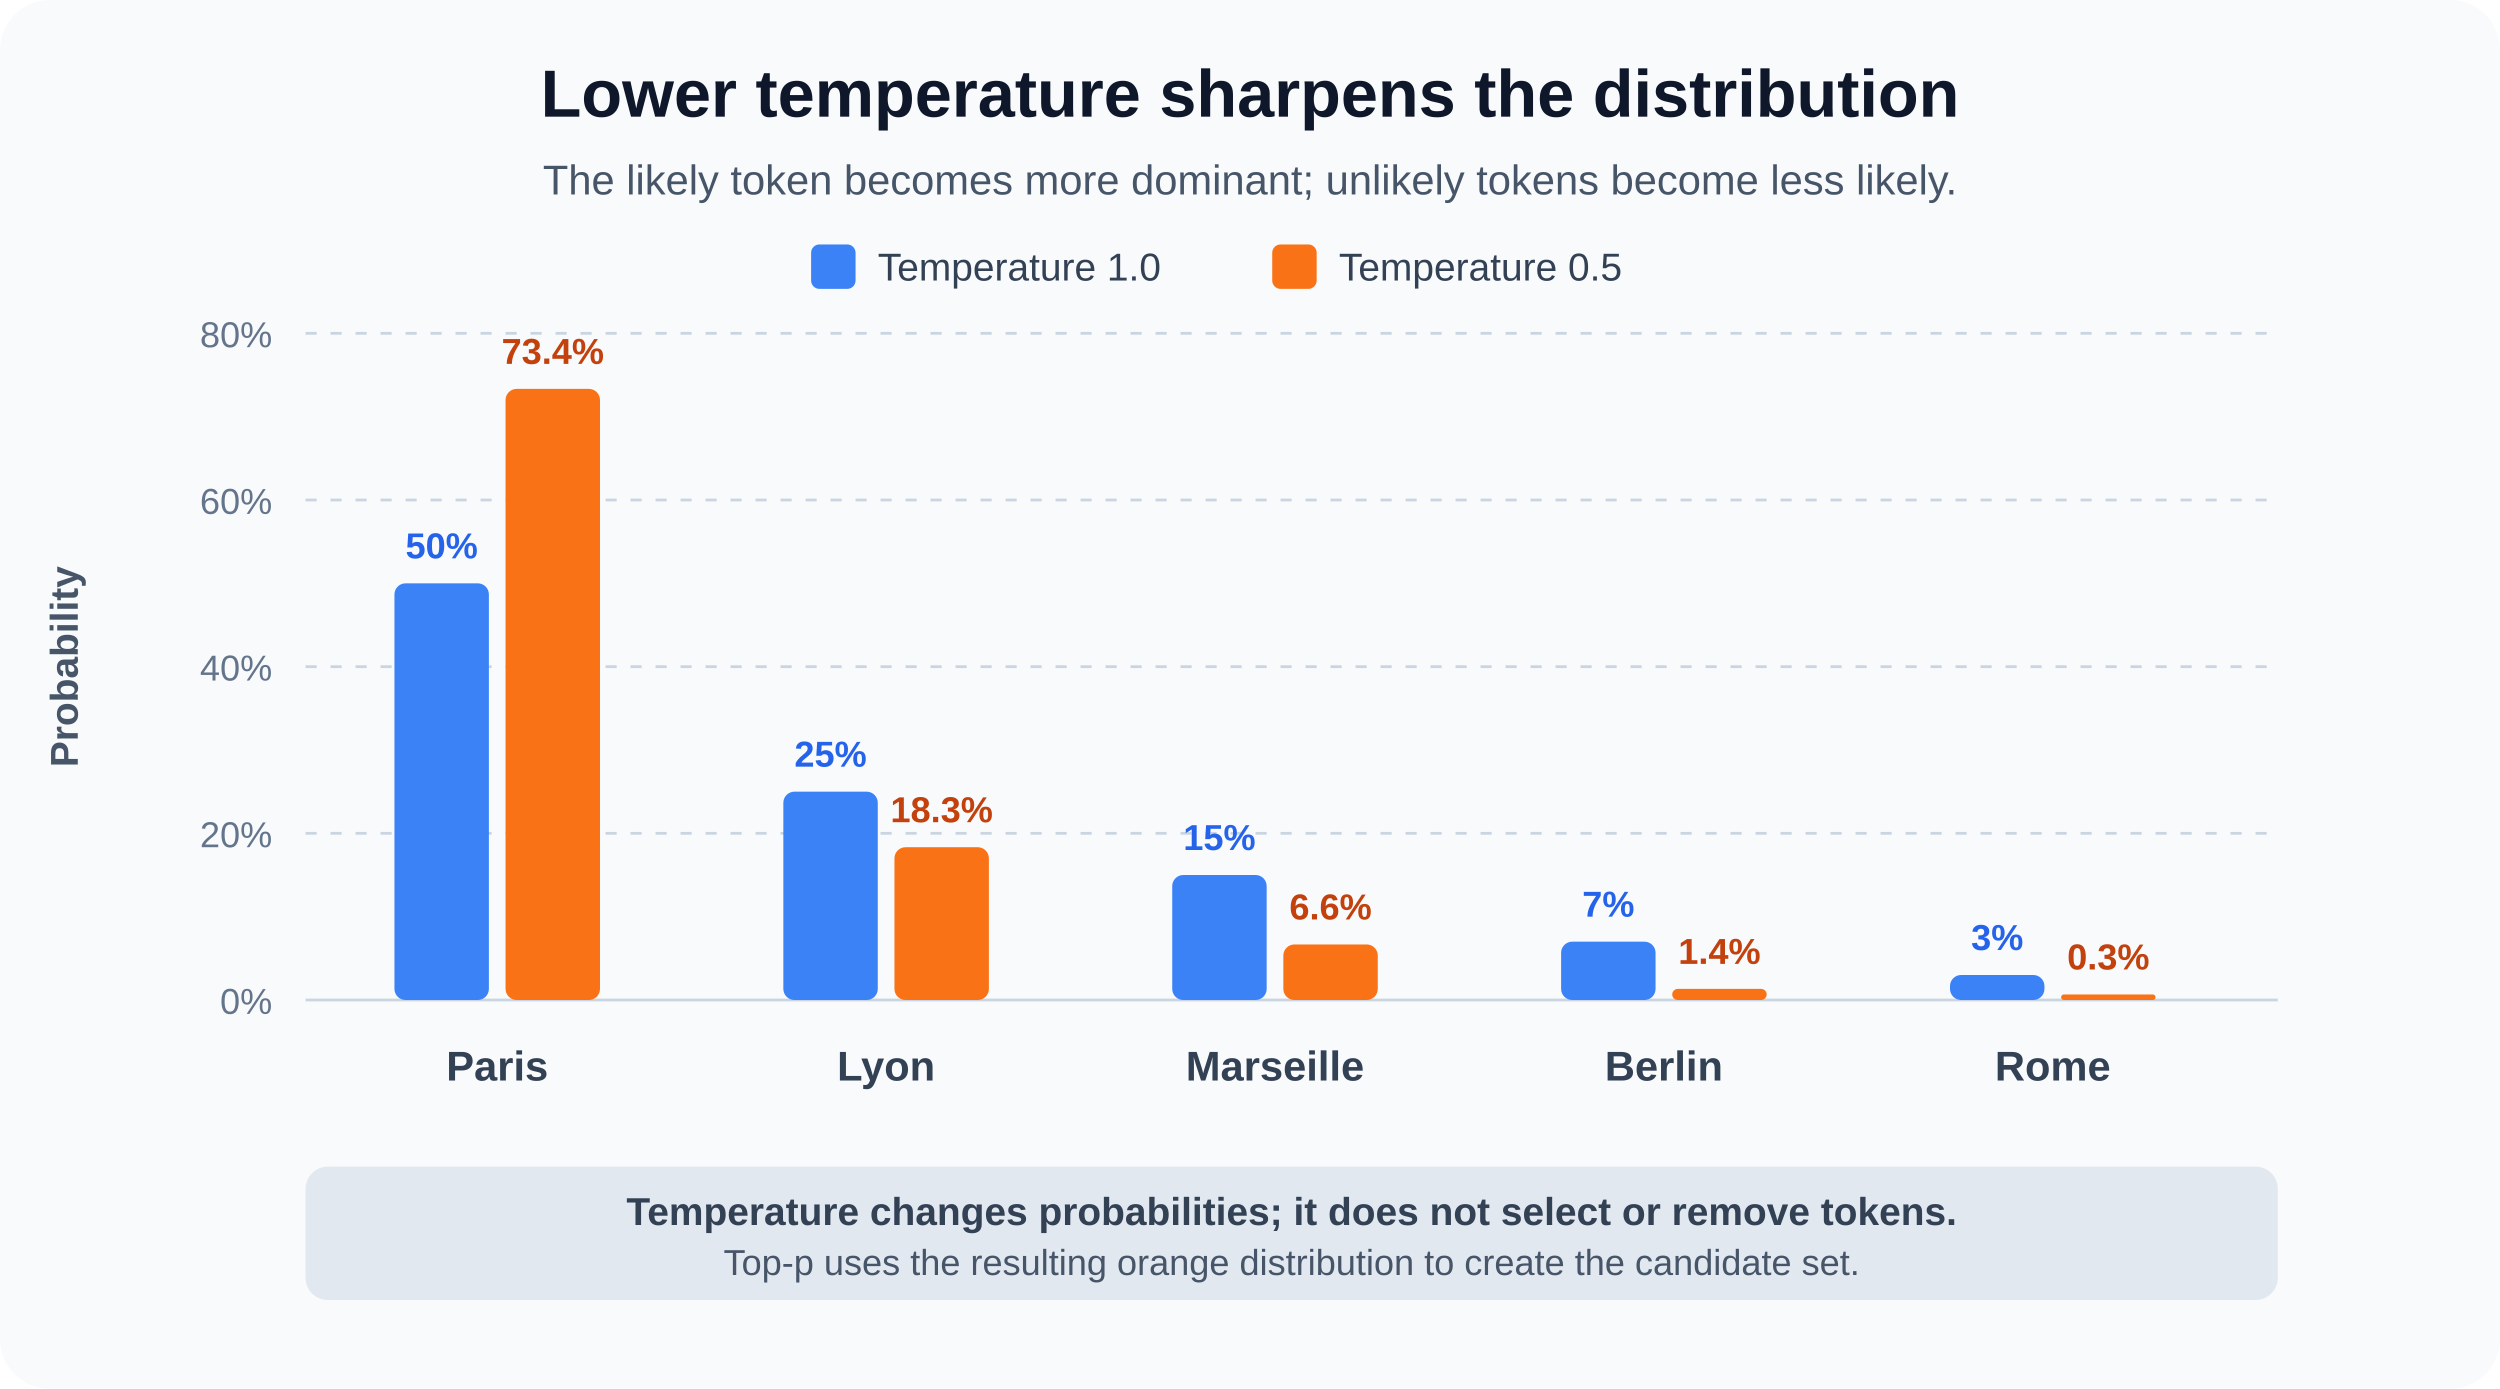
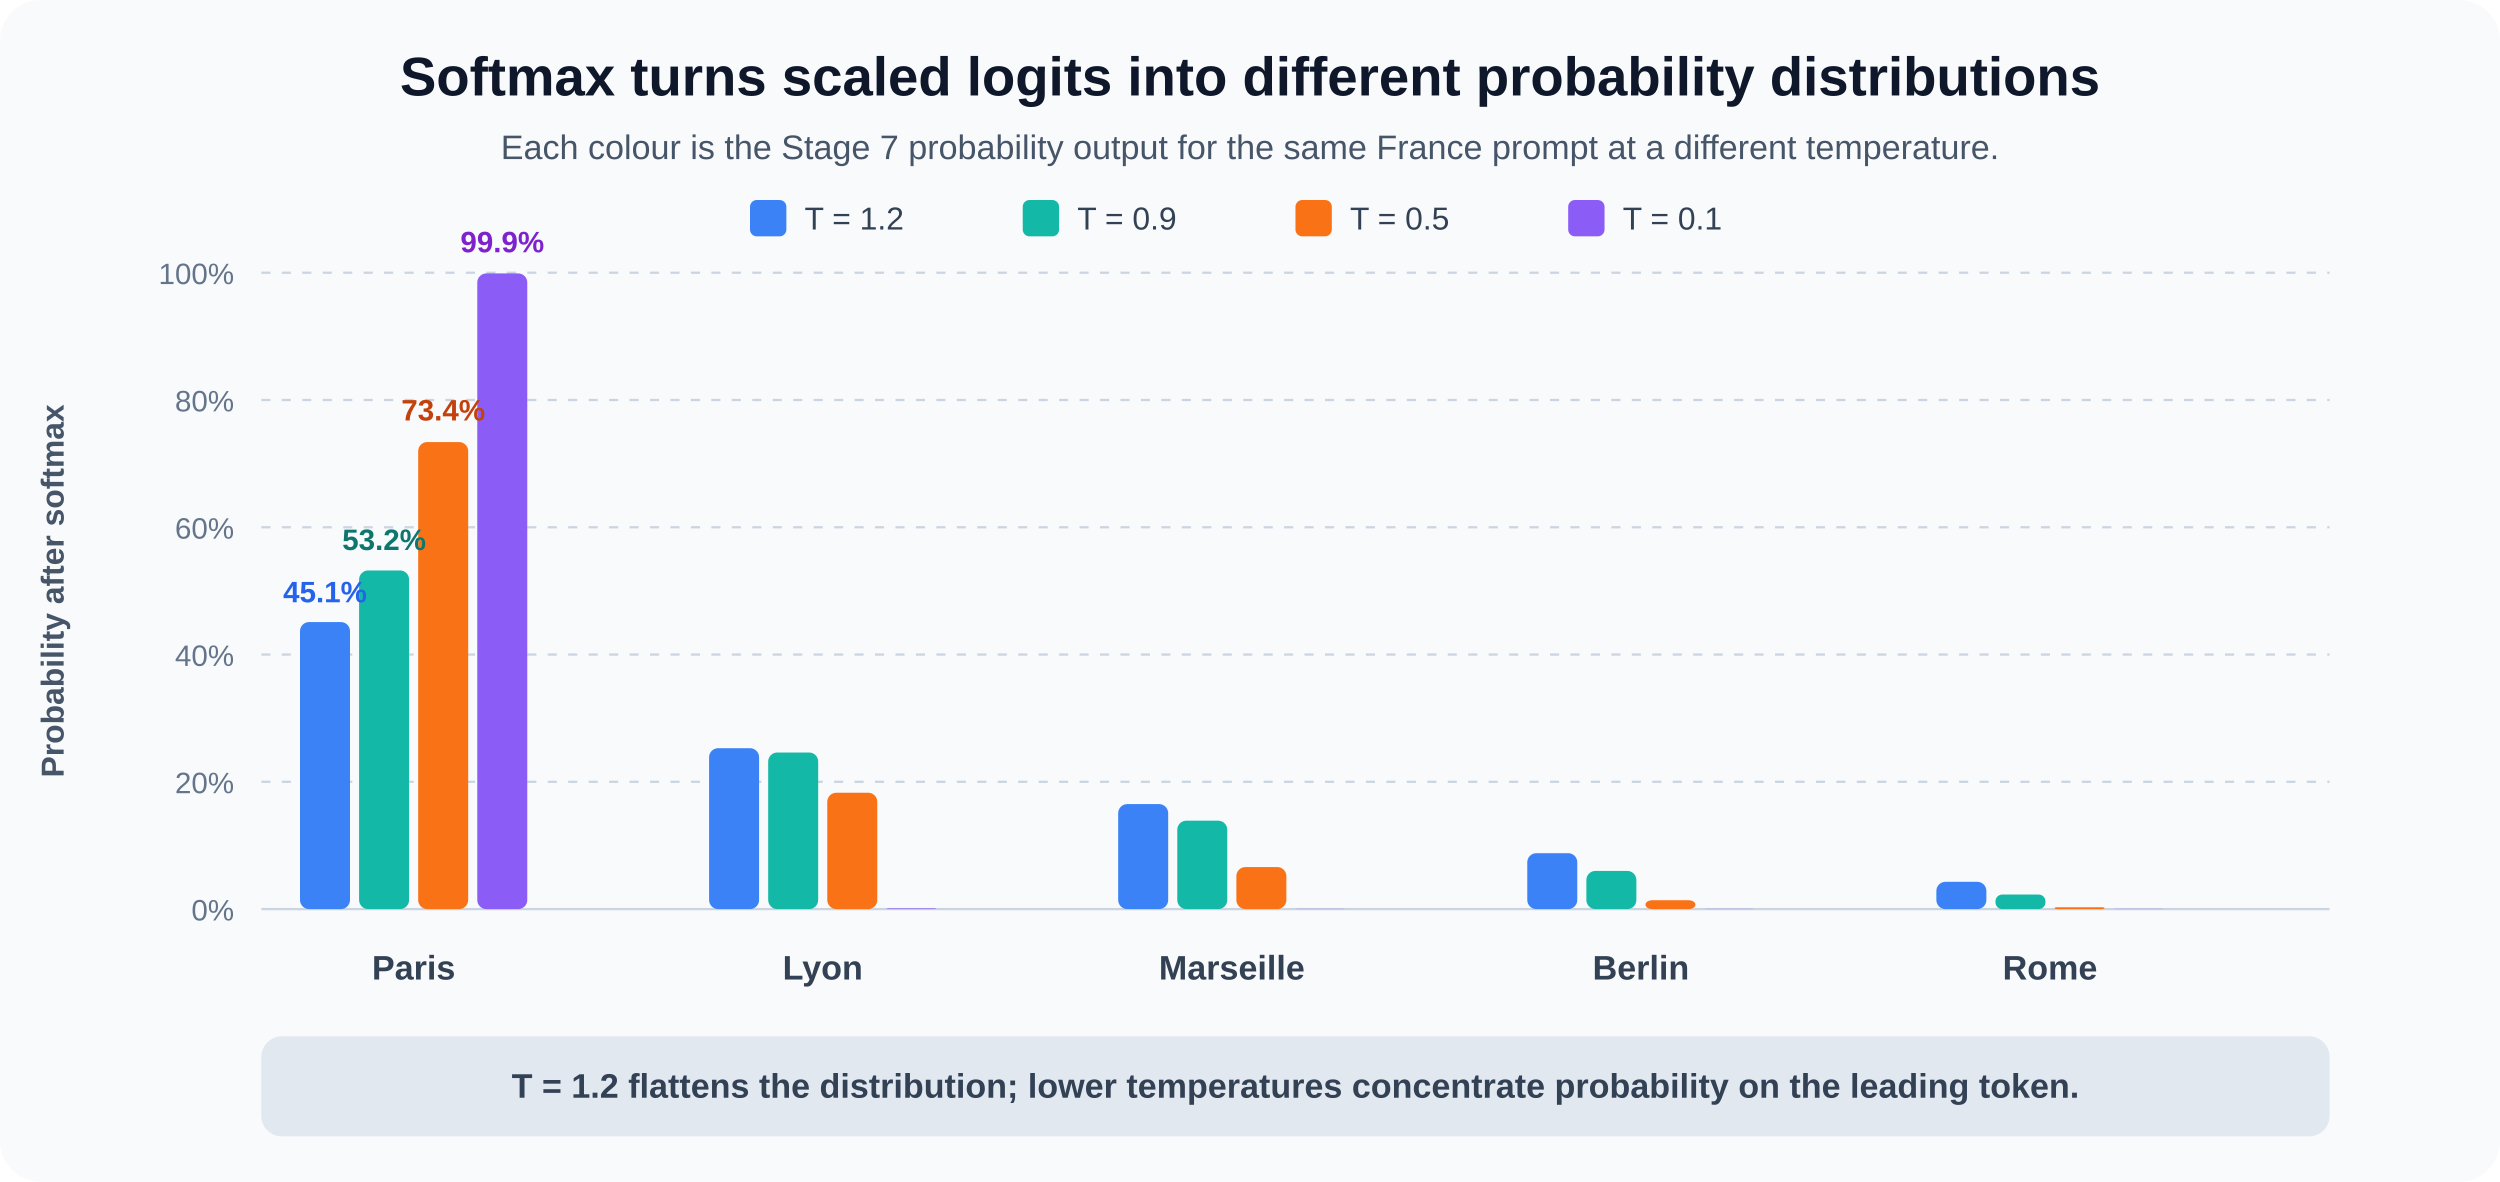
- <svg xmlns="http://www.w3.org/2000/svg" width="900" height="500" viewBox="0 0 900 500" role="img" aria-labelledby="title description">
-   <rect width="900" height="500" rx="18" fill="#f8fafc" />
-   <text x="450" y="42" text-anchor="middle" font-family="Arial, sans-serif" font-size="24" font-weight="700" fill="#0f172a">Lower temperature sharpens the distribution</text>
-   <text x="450" y="70" text-anchor="middle" font-family="Arial, sans-serif" font-size="15" fill="#475569">The likely token becomes more dominant; unlikely tokens become less likely.</text>
-   <rect x="292" y="88" width="16" height="16" rx="3" fill="#3b82f6" />
-   <text x="316" y="101" font-family="Arial, sans-serif" font-size="14" fill="#334155">Temperature 1.0</text>
-   <rect x="458" y="88" width="16" height="16" rx="3" fill="#f97316" />
-   <text x="482" y="101" font-family="Arial, sans-serif" font-size="14" fill="#334155">Temperature 0.5</text>
+ <svg xmlns="http://www.w3.org/2000/svg" width="1100" height="520" viewBox="0 0 1100 520" role="img" aria-labelledby="title description">
+   <rect width="1100" height="520" rx="18" fill="#f8fafc" />
+   <text x="550" y="42" text-anchor="middle" font-family="Arial, sans-serif" font-size="24" font-weight="700" fill="#0f172a">Softmax turns scaled logits into different probability distributions</text>
+   <text x="550" y="70" text-anchor="middle" font-family="Arial, sans-serif" font-size="15" fill="#475569">Each colour is the Stage 7 probability output for the same France prompt at a different temperature.</text>
+   <g font-family="Arial, sans-serif" font-size="14" fill="#334155">
+     <rect x="330" y="88" width="16" height="16" rx="3" fill="#3b82f6" />
+     <text x="354" y="101">T = 1.2</text>
+     <rect x="450" y="88" width="16" height="16" rx="3" fill="#14b8a6" />
+     <text x="474" y="101">T = 0.9</text>
+     <rect x="570" y="88" width="16" height="16" rx="3" fill="#f97316" />
+     <text x="594" y="101">T = 0.5</text>
+     <rect x="690" y="88" width="16" height="16" rx="3" fill="#8b5cf6" />
+     <text x="714" y="101">T = 0.1</text>
+   </g>
  <g stroke="#cbd5e1" stroke-width="1">
-     <line x1="110" y1="360" x2="820" y2="360" />
-     <line x1="110" y1="300" x2="820" y2="300" stroke-dasharray="4 5" />
-     <line x1="110" y1="240" x2="820" y2="240" stroke-dasharray="4 5" />
-     <line x1="110" y1="180" x2="820" y2="180" stroke-dasharray="4 5" />
-     <line x1="110" y1="120" x2="820" y2="120" stroke-dasharray="4 5" />
+     <line x1="115" y1="400" x2="1025" y2="400" />
+     <line x1="115" y1="344" x2="1025" y2="344" stroke-dasharray="4 5" />
+     <line x1="115" y1="288" x2="1025" y2="288" stroke-dasharray="4 5" />
+     <line x1="115" y1="232" x2="1025" y2="232" stroke-dasharray="4 5" />
+     <line x1="115" y1="176" x2="1025" y2="176" stroke-dasharray="4 5" />
+     <line x1="115" y1="120" x2="1025" y2="120" stroke-dasharray="4 5" />
  </g>
  <g font-family="Arial, sans-serif" font-size="13" fill="#64748b" text-anchor="end">
-     <text x="98" y="365">0%</text>
-     <text x="98" y="305">20%</text>
-     <text x="98" y="245">40%</text>
-     <text x="98" y="185">60%</text>
-     <text x="98" y="125">80%</text>
+     <text x="103" y="405">0%</text>
+     <text x="103" y="349">20%</text>
+     <text x="103" y="293">40%</text>
+     <text x="103" y="237">60%</text>
+     <text x="103" y="181">80%</text>
+     <text x="103" y="125">100%</text>
  </g>
-   <text x="28" y="240" transform="rotate(-90 28 240)" text-anchor="middle" font-family="Arial, sans-serif" font-size="14" font-weight="600" fill="#475569">Probability</text>
+   <text x="28" y="260" transform="rotate(-90 28 260)" text-anchor="middle" font-family="Arial, sans-serif" font-size="14" font-weight="600" fill="#475569">Probability after softmax</text>
  <g>
-     <rect x="142" y="210" width="34" height="150" rx="4" fill="#3b82f6" />
-     <rect x="182" y="140" width="34" height="220" rx="4" fill="#f97316" />
-     <rect x="282" y="285" width="34" height="75" rx="4" fill="#3b82f6" />
-     <rect x="322" y="305" width="34" height="55" rx="4" fill="#f97316" />
-     <rect x="422" y="315" width="34" height="45" rx="4" fill="#3b82f6" />
-     <rect x="462" y="340" width="34" height="20" rx="4" fill="#f97316" />
-     <rect x="562" y="339" width="34" height="21" rx="4" fill="#3b82f6" />
-     <rect x="602" y="356" width="34" height="4" rx="2" fill="#f97316" />
-     <rect x="702" y="351" width="34" height="9" rx="4" fill="#3b82f6" />
-     <rect x="742" y="358" width="34" height="2" rx="1" fill="#f97316" />
+     <rect x="132" y="273.7" width="22" height="126.3" rx="4" fill="#3b82f6" />
+     <rect x="158" y="251.0" width="22" height="149.0" rx="4" fill="#14b8a6" />
+     <rect x="184" y="194.5" width="22" height="205.5" rx="4" fill="#f97316" />
+     <rect x="210" y="120.3" width="22" height="279.7" rx="4" fill="#8b5cf6" />
+     <rect x="312" y="329.2" width="22" height="70.8" rx="4" fill="#3b82f6" />
+     <rect x="338" y="331.1" width="22" height="68.9" rx="4" fill="#14b8a6" />
+     <rect x="364" y="348.8" width="22" height="51.2" rx="4" fill="#f97316" />
+     <rect x="390" y="399.7" width="22" height="0.3" rx="1" fill="#8b5cf6" />
+     <rect x="492" y="353.8" width="22" height="46.2" rx="4" fill="#3b82f6" />
+     <rect x="518" y="361.1" width="22" height="38.9" rx="4" fill="#14b8a6" />
+     <rect x="544" y="381.5" width="22" height="18.5" rx="4" fill="#f97316" />
+     <rect x="570" y="399.9" width="22" height="0.1" rx="1" fill="#8b5cf6" />
+     <rect x="672" y="375.4" width="22" height="24.6" rx="4" fill="#3b82f6" />
+     <rect x="698" y="383.2" width="22" height="16.8" rx="4" fill="#14b8a6" />
+     <rect x="724" y="396.1" width="22" height="3.9" rx="3" fill="#f97316" />
+     <rect x="750" y="399.9" width="22" height="0.1" rx="1" fill="#8b5cf6" />
+     <rect x="852" y="388.0" width="22" height="12.0" rx="4" fill="#3b82f6" />
+     <rect x="878" y="393.6" width="22" height="6.4" rx="3" fill="#14b8a6" />
+     <rect x="904" y="399.2" width="22" height="0.8" rx="1" fill="#f97316" />
+     <rect x="930" y="399.9" width="22" height="0.1" rx="1" fill="#8b5cf6" />
  </g>
-   <g font-family="Arial, sans-serif" font-size="13" font-weight="600" text-anchor="middle">
-     <text x="159" y="201" fill="#2563eb">50%</text>
-     <text x="199" y="131" fill="#c2410c">73.4%</text>
-     <text x="299" y="276" fill="#2563eb">25%</text>
-     <text x="339" y="296" fill="#c2410c">18.3%</text>
-     <text x="439" y="306" fill="#2563eb">15%</text>
-     <text x="479" y="331" fill="#c2410c">6.6%</text>
-     <text x="579" y="330" fill="#2563eb">7%</text>
-     <text x="619" y="347" fill="#c2410c">1.4%</text>
-     <text x="719" y="342" fill="#2563eb">3%</text>
-     <text x="759" y="349" fill="#c2410c">0.3%</text>
+   <g font-family="Arial, sans-serif" font-size="13" font-weight="700" text-anchor="middle">
+     <text x="143" y="265" fill="#2563eb">45.1%</text>
+     <text x="169" y="242" fill="#0f766e">53.2%</text>
+     <text x="195" y="185" fill="#c2410c">73.4%</text>
+     <text x="221" y="111" fill="#7e22ce">99.9%</text>
  </g>
-   <g font-family="Arial, sans-serif" font-size="15" font-weight="600" fill="#334155" text-anchor="middle">
-     <text x="179" y="389">Paris</text>
-     <text x="319" y="389">Lyon</text>
-     <text x="459" y="389">Marseille</text>
-     <text x="599" y="389">Berlin</text>
-     <text x="739" y="389">Rome</text>
+   <g font-family="Arial, sans-serif" font-size="15" font-weight="700" fill="#334155" text-anchor="middle">
+     <text x="182" y="431">Paris</text>
+     <text x="362" y="431">Lyon</text>
+     <text x="542" y="431">Marseille</text>
+     <text x="722" y="431">Berlin</text>
+     <text x="902" y="431">Rome</text>
  </g>
-   <rect x="110" y="420" width="710" height="48" rx="8" fill="#e2e8f0" />
-   <text x="465" y="441" text-anchor="middle" font-family="Arial, sans-serif" font-size="14" font-weight="600" fill="#334155">Temperature changes probabilities; it does not select or remove tokens.</text>
-   <text x="465" y="459" text-anchor="middle" font-family="Arial, sans-serif" font-size="13" fill="#475569">Top-p uses the resulting orange distribution to create the candidate set.</text>
+   <rect x="115" y="456" width="910" height="44" rx="9" fill="#e2e8f0" />
+   <text x="570" y="483" text-anchor="middle" font-family="Arial, sans-serif" font-size="15" font-weight="600" fill="#334155">T = 1.2 flattens the distribution; lower temperatures concentrate probability on the leading token.</text>
</svg>
